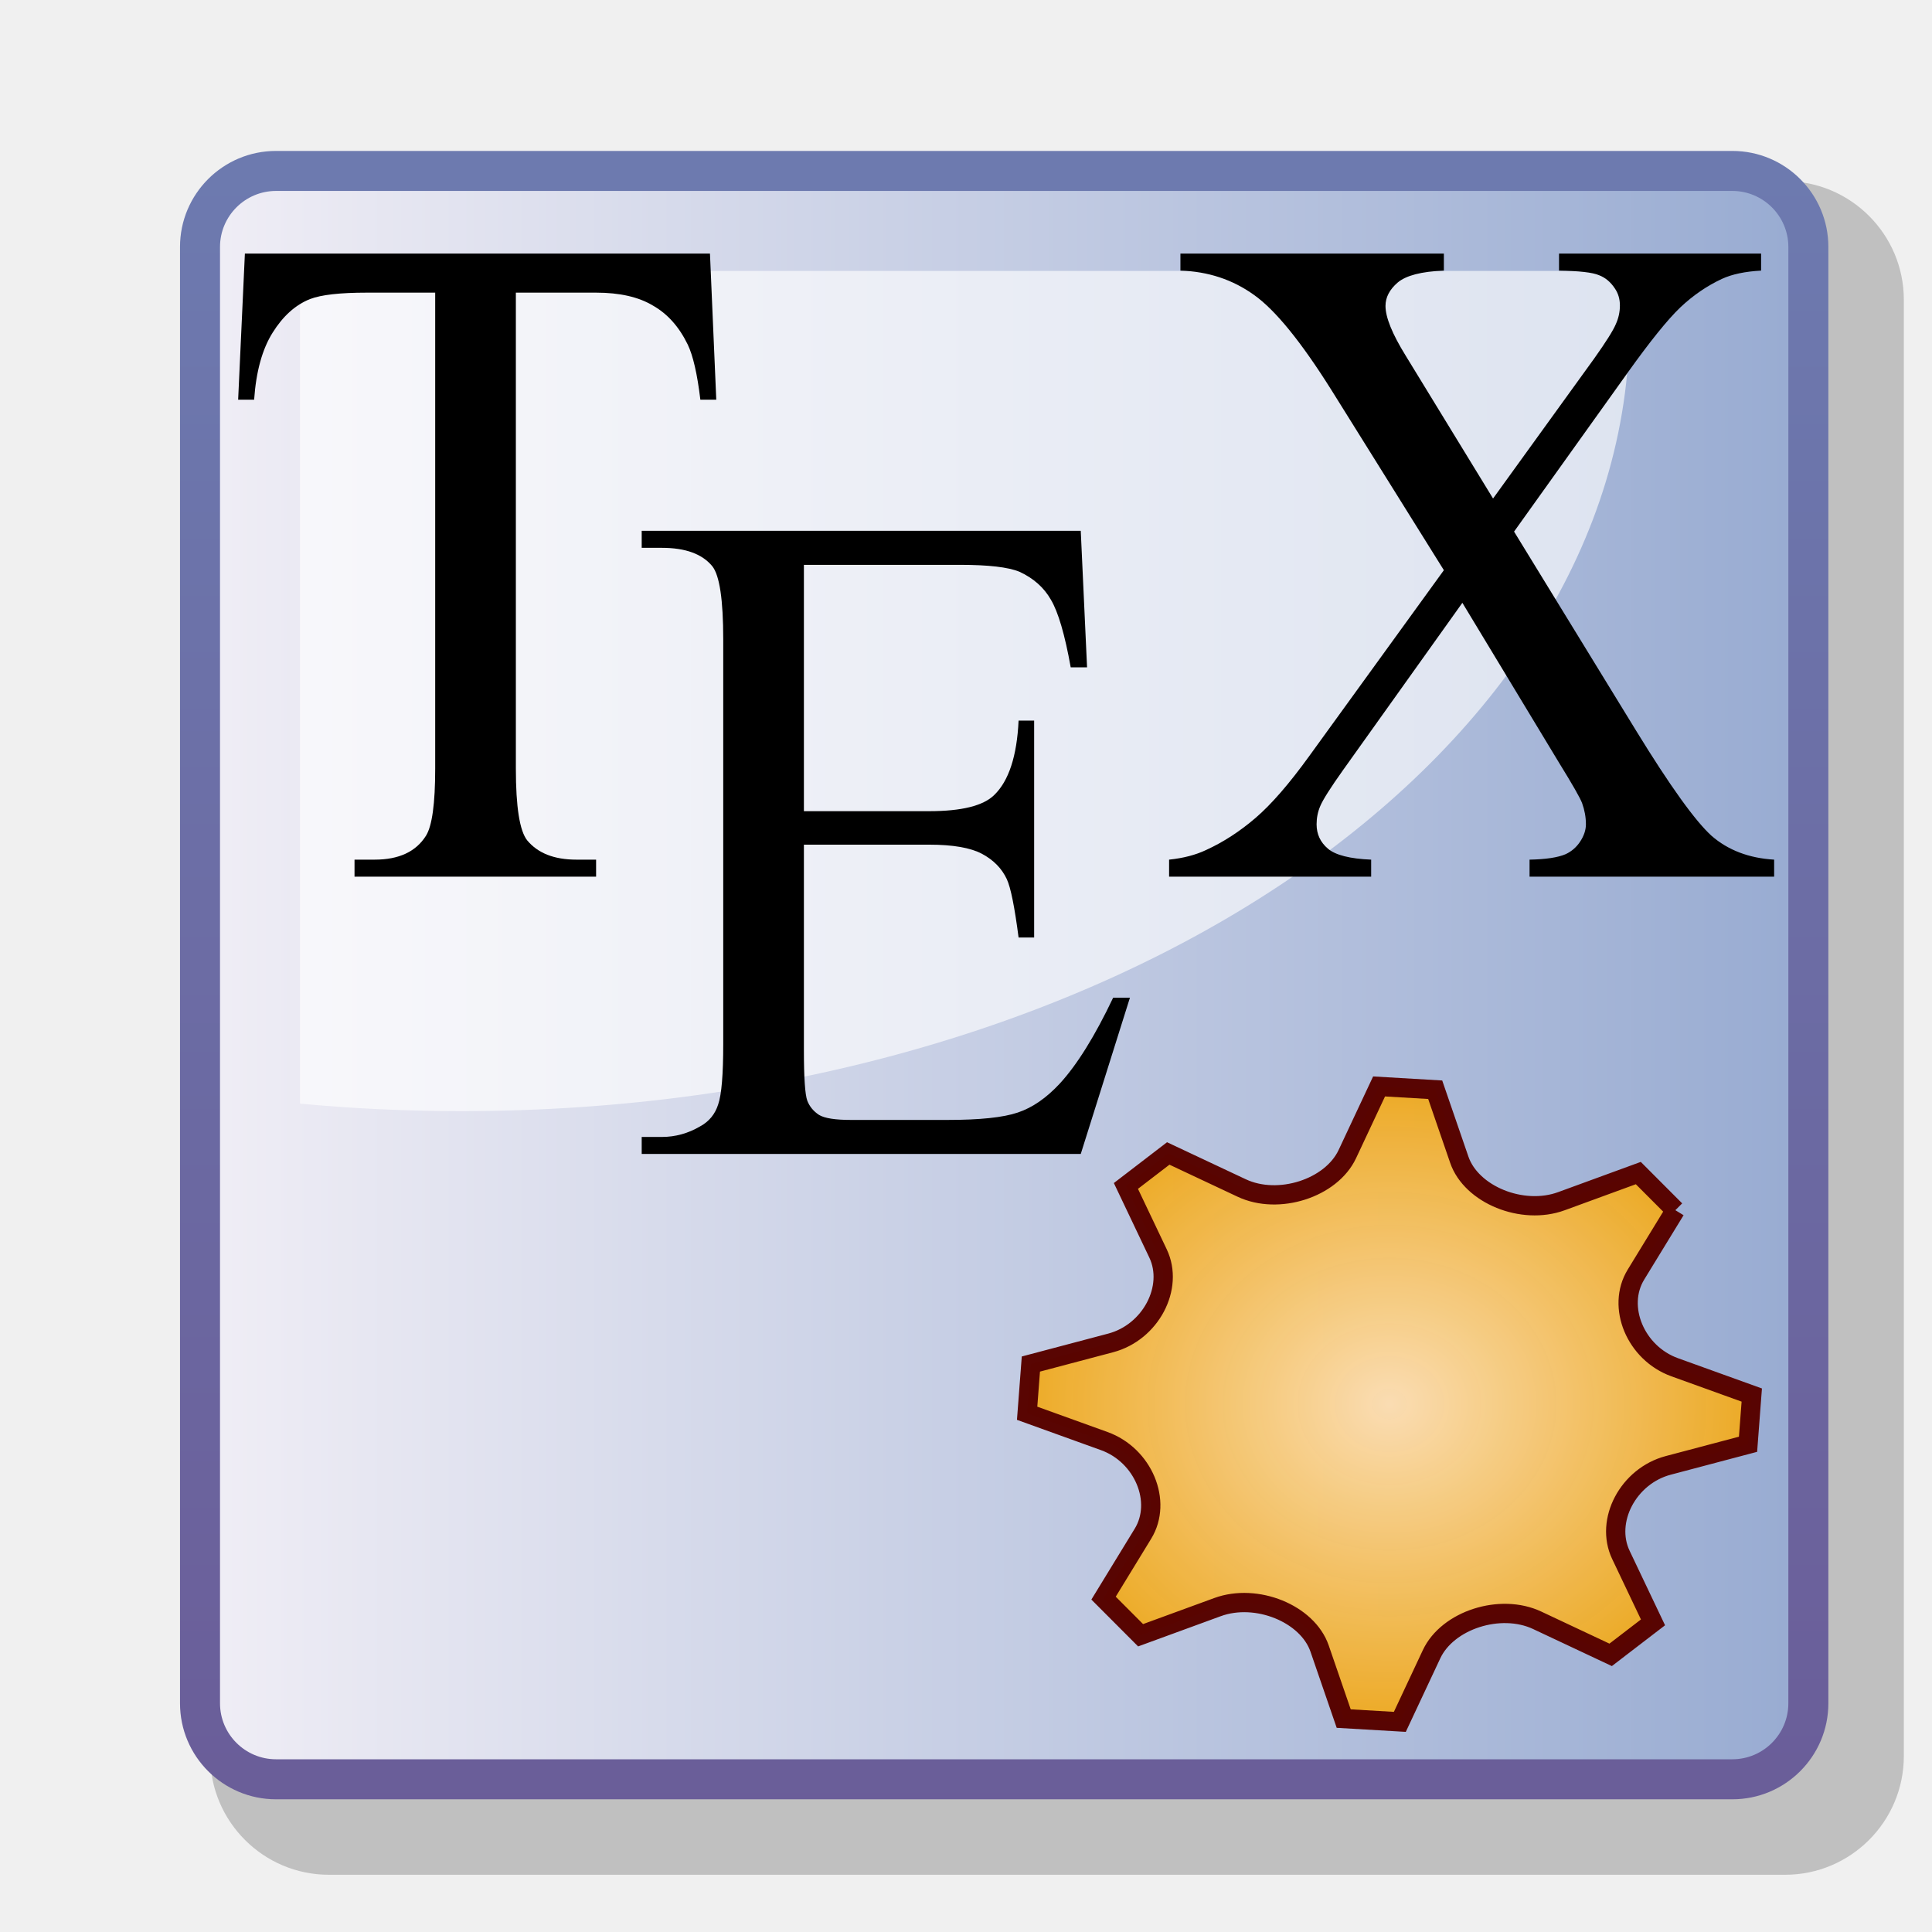
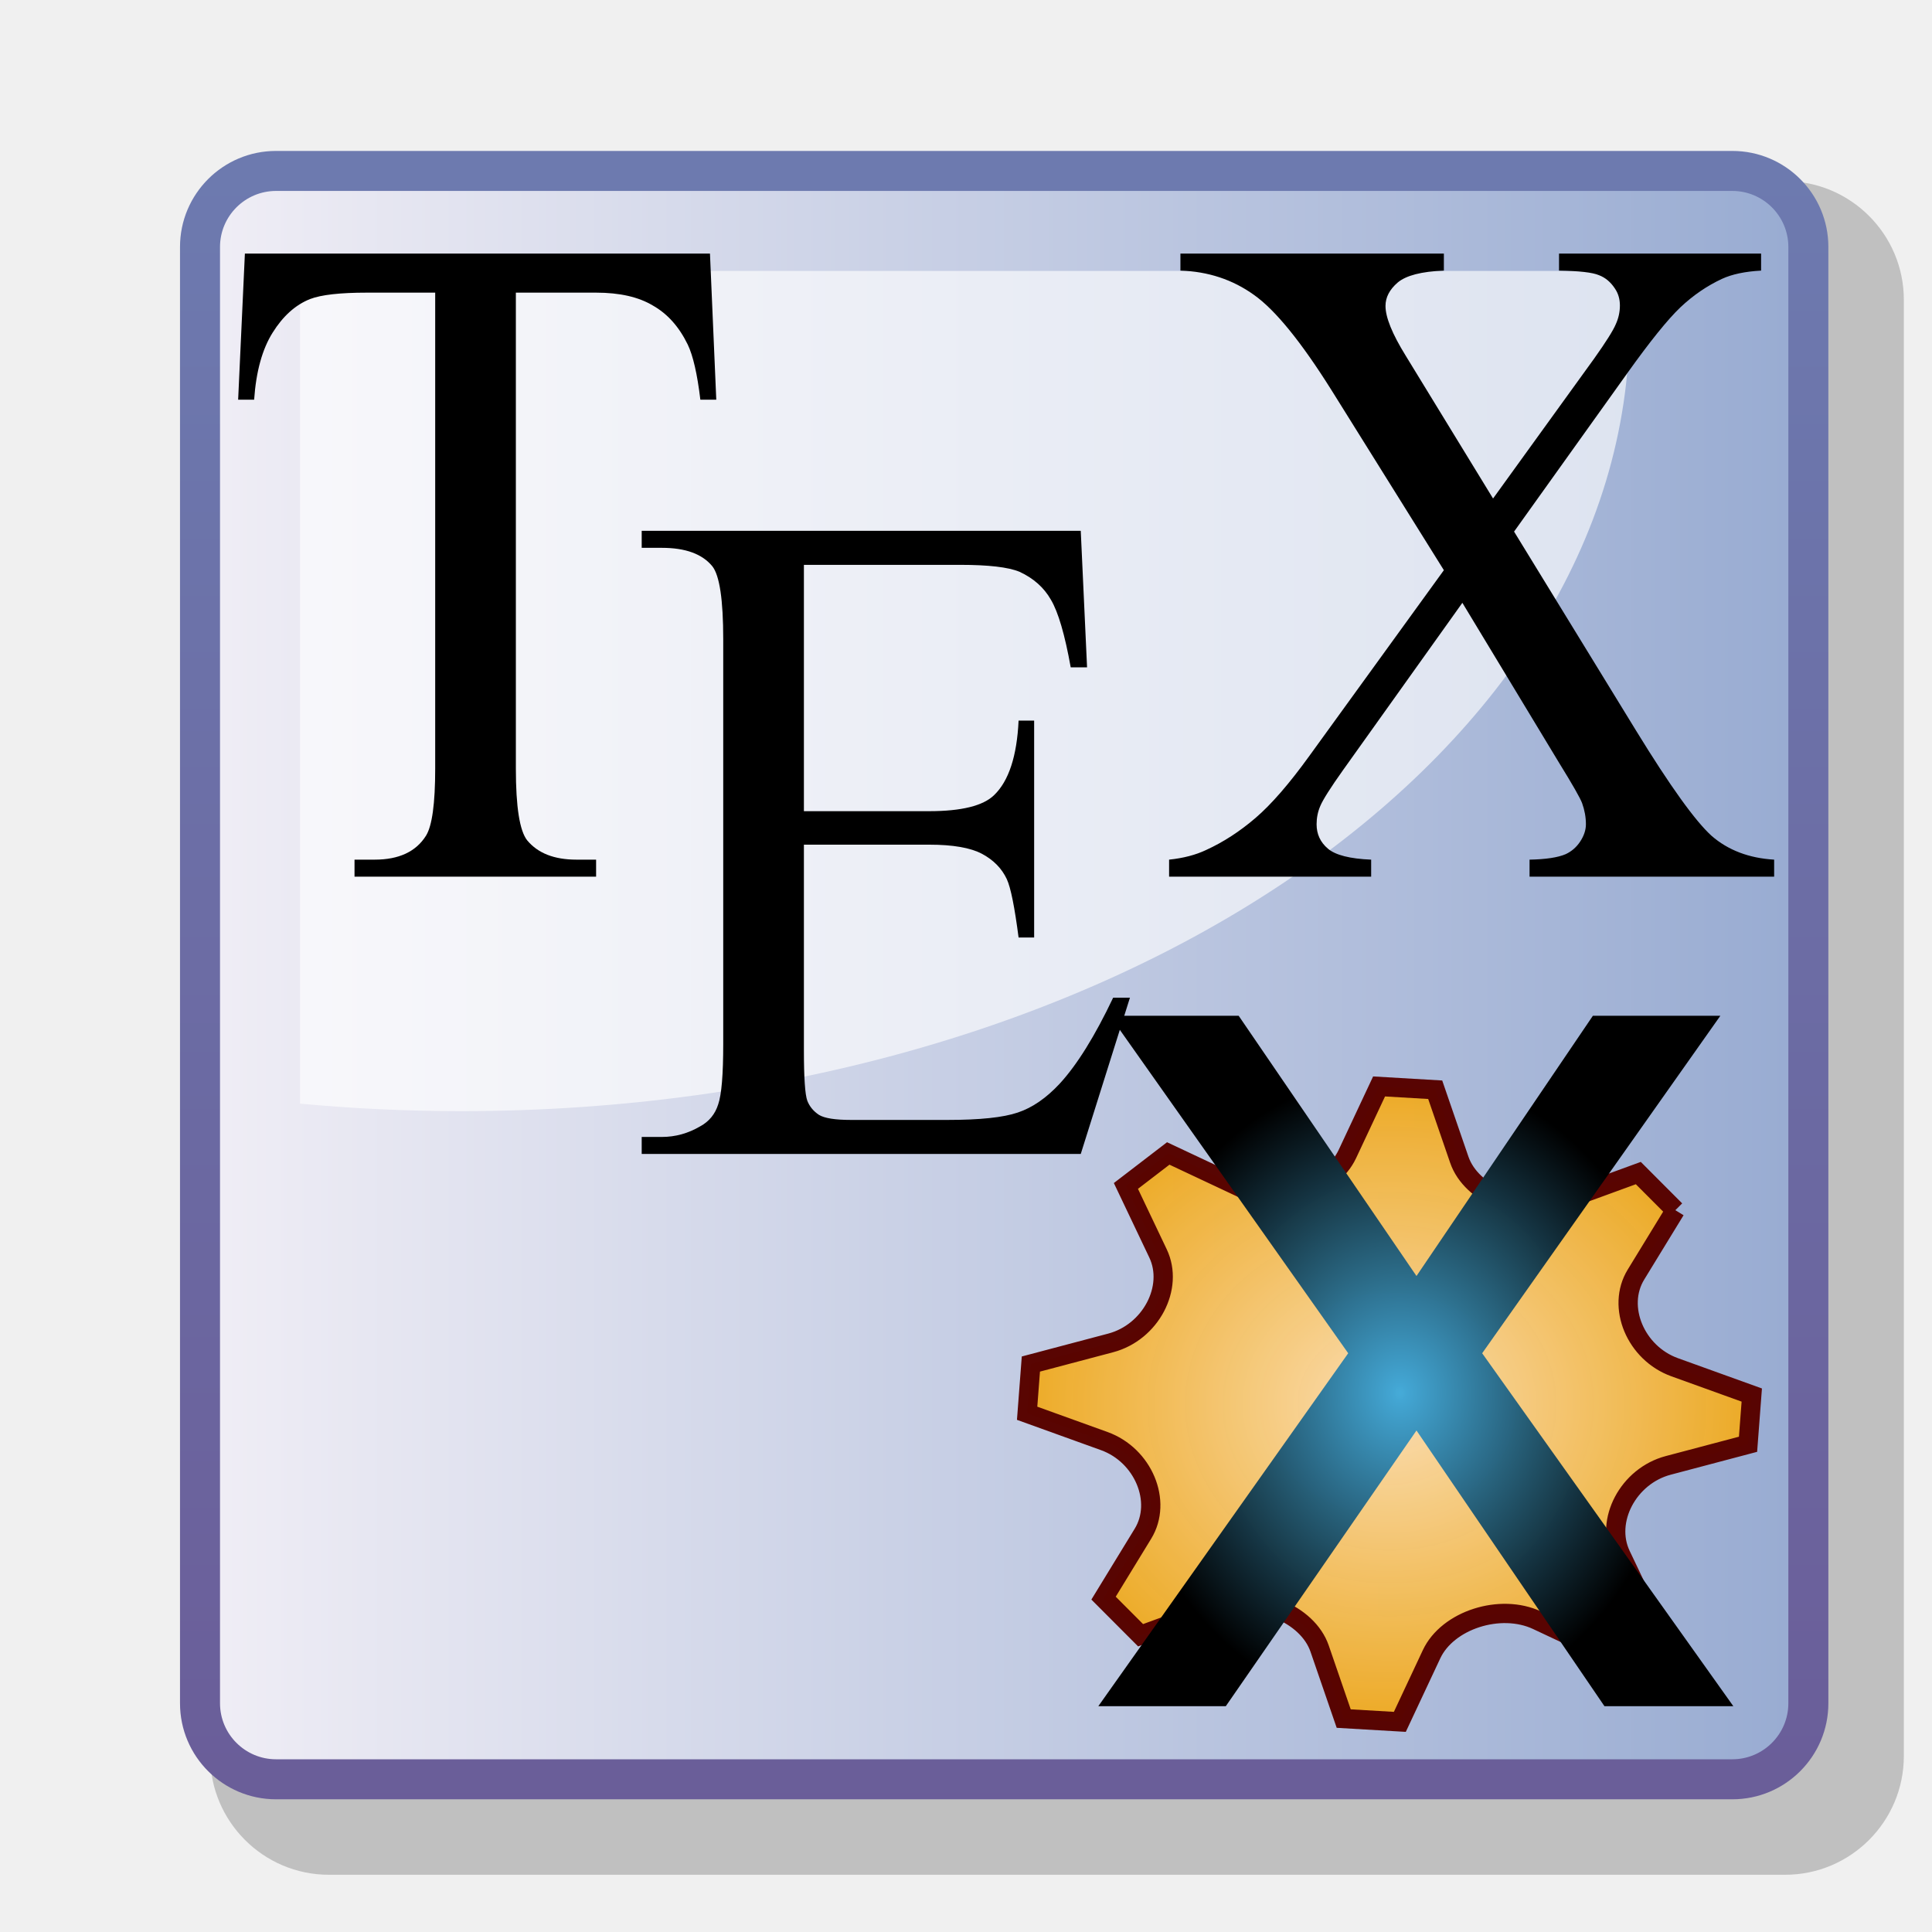
<svg xmlns="http://www.w3.org/2000/svg" xmlns:ns1="&amp;ns_ai;" xmlns:xlink="http://www.w3.org/1999/xlink" ns1:viewOrigin="178 523.9995" ns1:rulerOrigin="-178 -268" ns1:pageBounds="178 524 434 268" width="48pt" height="48pt" viewBox="0 0 256 256" style="overflow:visible;enable-background:new 0 0 256 256" xml:space="preserve" id="svg153">
  <defs id="defs227">
    <linearGradient id="linearGradient108">
      <stop offset="0" style="stop-color:#fbddb2;stop-opacity:0.992;" id="stop110" />
      <stop offset="1" style="stop-color:#efa81a;stop-opacity:0.953;" id="stop109" />
    </linearGradient>
    <radialGradient xlink:href="#linearGradient108" id="radialGradient215" cx="95" cy="97" fx="95" fy="97" r="61.756" gradientUnits="userSpaceOnUse" gradientTransform="matrix(0.799492,0,0,0.701055,108.158,118.0556)" />
    <linearGradient id="XMLID_1_" gradientUnits="userSpaceOnUse" x1="133.06" y1="256.435" x2="133.06" y2="14.693">
      <stop offset="0" style="stop-color:#6A5B97" id="stop158" />
      <stop offset="1" style="stop-color:#6D7BB0" id="stop159" />
    </linearGradient>
    <linearGradient id="XMLID_2_" gradientUnits="userSpaceOnUse" x1="29.153" y1="129.208" x2="236.966" y2="129.208">
      <stop offset="0" style="stop-color:#EFEDF5" id="stop165" />
      <stop offset="1" style="stop-color:#99ACD2" id="stop166" />
    </linearGradient>
    <linearGradient id="XMLID_3_" gradientUnits="userSpaceOnUse" x1="74.648" y1="97.033" x2="114.861" y2="132.606" gradientTransform="matrix(0.9808 0.1949 -0.1949 0.9808 23.224 -16.0674)">
      <stop offset="0" style="stop-color:#BD8C00" id="stop175" />
      <stop offset="1" style="stop-color:#7D5B00" id="stop176" />
    </linearGradient>
    <linearGradient id="XMLID_4_" gradientUnits="userSpaceOnUse" x1="116.079" y1="108.057" x2="176.887" y2="187.986">
      <stop offset="0" style="stop-color:#BD8C00" id="stop182" />
      <stop offset="1" style="stop-color:#7D5B00" id="stop183" />
    </linearGradient>
    <linearGradient id="XMLID_5_" gradientUnits="userSpaceOnUse" x1="188.919" y1="125.903" x2="115.603" y2="125.228">
      <stop offset="0" style="stop-color:#BD8C00" id="stop189" />
      <stop offset="1" style="stop-color:#D9B200" id="stop190" />
    </linearGradient>
    <radialGradient id="XMLID_6_" cx="77.774" cy="128.536" r="39.201" fx="77.774" fy="128.536" gradientUnits="userSpaceOnUse">
      <stop offset="0" style="stop-color:#FFFFFF" id="stop198" />
      <stop offset="1" style="stop-color:#D4E1EE" id="stop199" />
    </radialGradient>
    <radialGradient id="XMLID_7_" cx="115.441" cy="131.409" r="43.594" fx="115.441" fy="131.409" gradientUnits="userSpaceOnUse">
      <stop offset="0" style="stop-color:#FFFFFF" id="stop207" />
      <stop offset="1" style="stop-color:#D4E1EE" id="stop208" />
    </radialGradient>
    <radialGradient id="XMLID_8_" cx="10.663" cy="99.891" r="45.845" fx="10.663" fy="99.891" gradientUnits="userSpaceOnUse">
-       <stop offset="0" style="stop-color:#FFFFFF" id="stop215" />
+       <stop offset="0" style="stop-color:#44aad9;stop-opacity:0.994;" id="stop215" />
      <stop offset="1" style="stop-color:#000000" id="stop216" />
    </radialGradient>
+     <radialGradient xlink:href="#XMLID_8_" id="radialGradient4830" cx="43.479" cy="43.266" fx="43.479" fy="43.266" r="8.626" gradientTransform="matrix(1,0,0,1.148155,0,-6.410062)" gradientUnits="userSpaceOnUse" />
+     <radialGradient xlink:href="#XMLID_8_" id="radialGradient4864" cx="185.498" cy="184.575" fx="185.498" fy="184.575" r="37.042" gradientTransform="matrix(1,0,0,1.147357,0,-27.19832)" gradientUnits="userSpaceOnUse" />
  </defs>
  <path ns1:knockout="Off" style="opacity:0.2;stroke:none;" d="M43.575,24c-8.67,0-15.723,7.053-15.723,15.723v192.969    c0,8.67,7.053,15.724,15.723,15.724h192.969c8.67,0,15.724-7.054,15.724-15.724V39.723c0-8.67-7.054-15.723-15.724-15.723H43.575z    " id="path156" />
  <path ns1:knockout="Off" style="fill:url(#XMLID_1_);stroke:none;" d="M242.268,225.692c0,7.026-5.697,12.724-12.724,12.724H36.575    c-7.026,0-12.723-5.697-12.723-12.724V32.723C23.852,25.696,29.548,20,36.575,20h192.969c7.026,0,12.724,5.696,12.724,12.723    V225.692z" id="path163" />
  <path ns1:knockout="Off" style="fill:url(#XMLID_2_);stroke:none;" d="M36.575,25.301c-4.092,0-7.422,3.33-7.422,7.422v192.969c0,4.093,3.33,7.422,7.422,7.422    h192.969c4.093,0,7.422-3.329,7.422-7.422V32.723c0-4.092-3.329-7.422-7.422-7.422H36.575z" id="path170" />
  <path ns1:knockout="Off" style="opacity:0.64;fill:#ffffff;stroke:none;" d="M39.756,146.237c6.984,0.651,14.113,0.995,21.363,0.995    c85.494,0,154.799-46.758,154.799-104.437c0-2.316-0.124-4.613-0.344-6.892c-39.208,0-170.583,0-175.818,0    C39.756,39.311,39.756,96.151,39.756,146.237z" id="path171" />
  <g id="Layer_2" ns1:layer="yes" ns1:editable="no" ns1:dimmedPercent="50" ns1:rgbTrio="#FFFF4F004F00" style="stroke:#000000;">
    <path ns1:knockout="Off" style="fill:none;stroke:none;" d="M256,256H0V0h256V256z" id="path225" />
  </g>
  <g id="g2942" transform="matrix(9.501297,0,0,10.3915,481.6227,-1295.232)">
    <path style="font-size:12;stroke-width:1pt;font-family:Times New Roman" d="M -40.789,127.877 L -40.701,129.74 L -40.923,129.74 C -40.966,129.412 -41.025,129.178 -41.099,129.037 C -41.22,128.81 -41.382,128.644 -41.586,128.539 C -41.785,128.43 -42.048,128.375 -42.377,128.375 L -43.496,128.375 L -43.496,134.445 C -43.496,134.933 -43.443,135.238 -43.338,135.359 C -43.189,135.523 -42.961,135.605 -42.652,135.605 L -42.377,135.605 L -42.377,135.822 L -45.746,135.822 L -45.746,135.605 L -45.464,135.605 C -45.129,135.605 -44.89,135.504 -44.75,135.301 C -44.664,135.176 -44.621,134.891 -44.621,134.445 L -44.621,128.375 L -45.576,128.375 C -45.947,128.375 -46.211,128.402 -46.367,128.457 C -46.57,128.531 -46.744,128.674 -46.888,128.885 C -47.033,129.096 -47.119,129.381 -47.146,129.74 L -47.369,129.74 L -47.275,127.877 L -40.789,127.877 z " id="path1891" />
    <path style="font-size:12;stroke-width:1pt;font-family:Times New Roman" d="M -39.479,131.846 L -39.479,134.987 L -37.733,134.987 C -37.28,134.987 -36.977,134.918 -36.825,134.781 C -36.622,134.602 -36.508,134.285 -36.485,133.832 L -36.268,133.832 L -36.268,136.598 L -36.485,136.598 C -36.54,136.211 -36.594,135.963 -36.649,135.854 C -36.719,135.717 -36.834,135.61 -36.995,135.531 C -37.155,135.453 -37.401,135.414 -37.733,135.414 L -39.479,135.414 L -39.479,138.033 C -39.479,138.385 -39.463,138.6 -39.432,138.678 C -39.401,138.752 -39.346,138.813 -39.268,138.86 C -39.19,138.903 -39.041,138.924 -38.823,138.924 L -37.475,138.924 C -37.026,138.924 -36.7,138.893 -36.497,138.83 C -36.293,138.768 -36.098,138.645 -35.911,138.461 C -35.668,138.219 -35.42,137.854 -35.166,137.365 L -34.932,137.365 L -35.618,139.358 L -41.741,139.358 L -41.741,139.141 L -41.459,139.141 C -41.272,139.141 -41.094,139.096 -40.926,139.006 C -40.801,138.944 -40.717,138.85 -40.674,138.725 C -40.627,138.6 -40.604,138.344 -40.604,137.957 L -40.604,132.795 C -40.604,132.291 -40.655,131.981 -40.756,131.864 C -40.897,131.707 -41.131,131.629 -41.459,131.629 L -41.741,131.629 L -41.741,131.412 L -35.618,131.412 L -35.53,133.153 L -35.758,133.153 C -35.84,132.735 -35.932,132.448 -36.034,132.291 C -36.131,132.135 -36.278,132.016 -36.473,131.934 C -36.629,131.875 -36.905,131.846 -37.299,131.846 L -39.479,131.846 z " id="path1893" />
    <path style="font-size:12;stroke-width:1pt;font-family:Times New Roman" d="M -29.575,131.422 L -27.87,133.965 C -27.398,134.668 -27.048,135.113 -26.821,135.301 C -26.591,135.484 -26.3,135.586 -25.948,135.605 L -25.948,135.822 L -29.359,135.822 L -29.359,135.605 C -29.132,135.601 -28.964,135.578 -28.855,135.535 C -28.773,135.5 -28.706,135.447 -28.655,135.377 C -28.601,135.303 -28.573,135.228 -28.573,135.154 C -28.573,135.064 -28.591,134.974 -28.626,134.885 C -28.653,134.818 -28.761,134.646 -28.948,134.369 L -30.296,132.33 L -31.96,134.463 C -32.136,134.689 -32.241,134.842 -32.277,134.92 C -32.312,134.994 -32.329,135.072 -32.329,135.154 C -32.329,135.279 -32.277,135.383 -32.171,135.465 C -32.066,135.547 -31.864,135.594 -31.568,135.605 L -31.568,135.822 L -34.386,135.822 L -34.386,135.605 C -34.187,135.586 -34.015,135.545 -33.87,135.482 C -33.628,135.381 -33.398,135.244 -33.179,135.072 C -32.96,134.9 -32.71,134.637 -32.429,134.281 L -30.554,131.914 L -32.118,129.623 C -32.544,129.002 -32.905,128.596 -33.202,128.404 C -33.499,128.209 -33.841,128.105 -34.228,128.094 L -34.228,127.877 L -30.554,127.877 L -30.554,128.094 C -30.866,128.105 -31.081,128.156 -31.198,128.246 C -31.312,128.336 -31.368,128.435 -31.368,128.545 C -31.368,128.689 -31.275,128.9 -31.087,129.178 L -29.868,131 L -28.456,129.213 C -28.292,129.002 -28.193,128.857 -28.157,128.779 C -28.118,128.701 -28.099,128.621 -28.099,128.539 C -28.099,128.457 -28.122,128.385 -28.169,128.322 C -28.228,128.24 -28.302,128.183 -28.392,128.152 C -28.482,128.117 -28.667,128.098 -28.948,128.094 L -28.948,127.877 L -26.13,127.877 L -26.13,128.094 C -26.353,128.105 -26.534,128.14 -26.675,128.199 C -26.886,128.289 -27.079,128.41 -27.255,128.562 C -27.431,128.715 -27.679,128.996 -27.999,129.406 L -29.575,131.422 z " id="path1892" />
  </g>
  <path d="M 221.993,160.356 L 217.085,155.437 L 206.887,159.167 C 201.722,161.056 194.96,158.308 193.364,153.67 L 190.171,144.395 L 182.734,143.959 L 178.531,152.92 C 176.402,157.459 169.405,159.708 164.536,157.418 L 154.799,152.839 L 149.189,157.143 L 153.443,166.085 C 155.598,170.614 152.463,176.543 147.174,177.943 L 136.596,180.743 L 136.1,187.264 L 146.319,190.95 C 151.495,192.816 154.06,198.952 151.449,203.221 L 146.227,211.76 L 151.135,216.679 L 161.332,212.949 C 166.497,211.06 173.259,213.808 174.855,218.445 L 178.048,227.721 L 185.486,228.156 L 189.688,219.195 C 191.817,214.657 198.814,212.408 203.683,214.697 L 213.421,219.277 L 219.031,214.973 L 214.777,206.031 C 212.622,201.501 215.756,195.573 221.045,194.173 L 231.623,191.373 L 232.119,184.851 L 221.9,181.166 C 216.724,179.3 214.159,173.164 216.77,168.894 L 221.993,160.356" stroke-miterlimit="10" id="path5" style="font-size:12;fill:url(#radialGradient215);fill-opacity:1;fill-rule:nonzero;stroke:#580400;stroke-width:2.555;stroke-linecap:butt;stroke-linejoin:miter;stroke-opacity:0.992" />
+   <text xml:space="preserve" style="font-size:170.667px;font-style:normal;font-variant:normal;font-weight:normal;font-stretch:normal;text-align:start;line-height:125%;writing-mode:lr-tb;text-anchor:start;fill:url(#radialGradient4864);fill-opacity:1;stroke:none;stroke-width:1px;stroke-linecap:butt;stroke-linejoin:miter;stroke-opacity:1;font-family:Maiandra GD;-inkscape-font-specification:Maiandra GD;" x="142.456" y="226.075" id="text2600">
+     <tspan id="tspan2602" x="142.456" y="226.075" style="fill-opacity:1;fill:url(#radialGradient4864)">x</tspan>
+   </text>
</svg>
